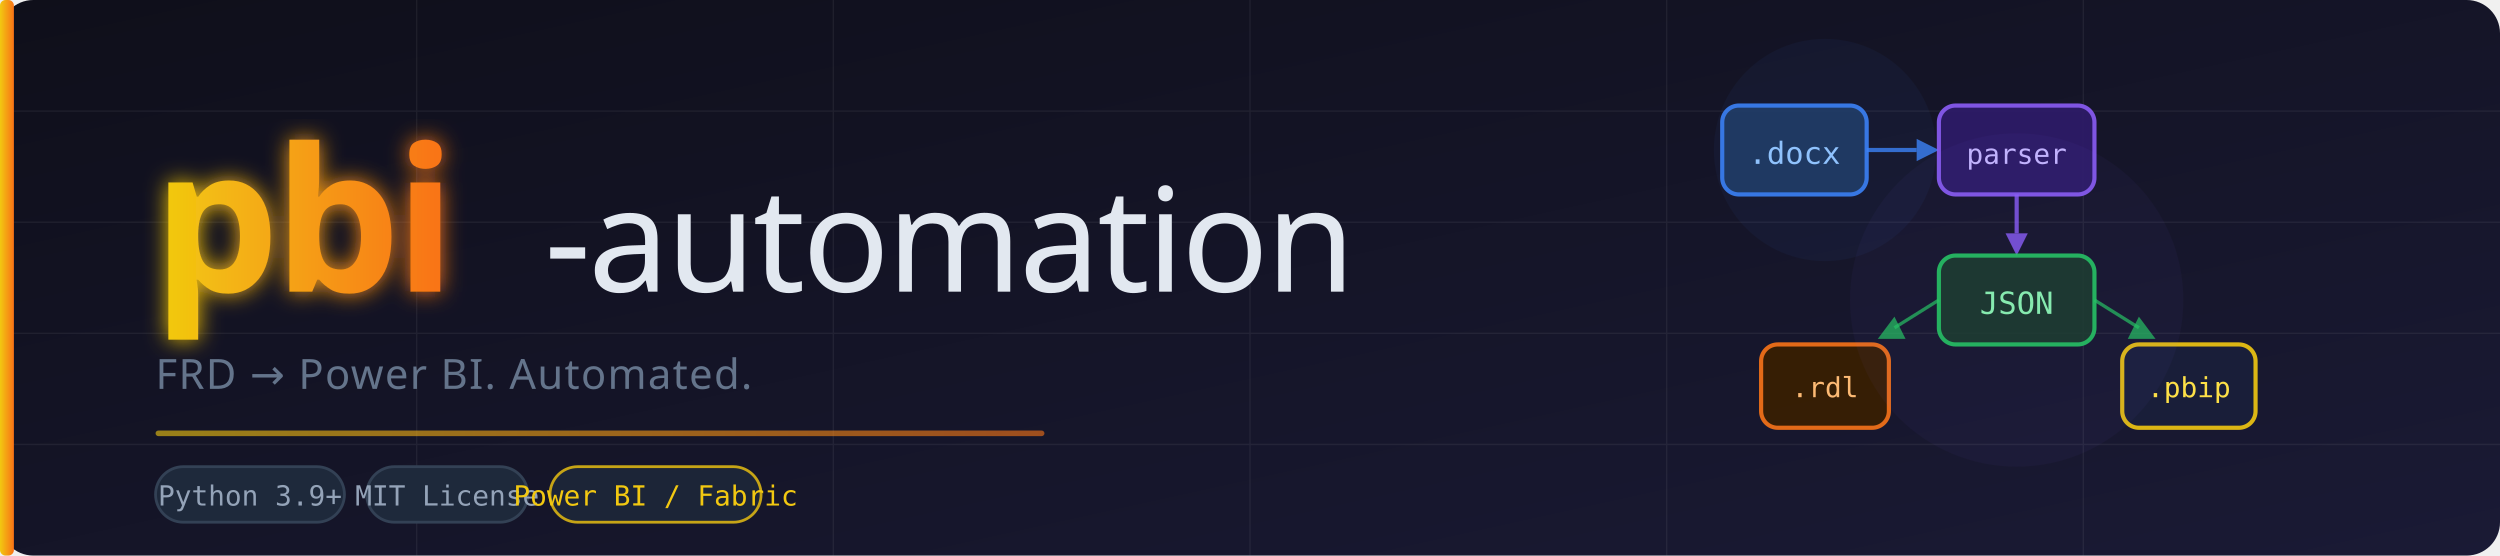
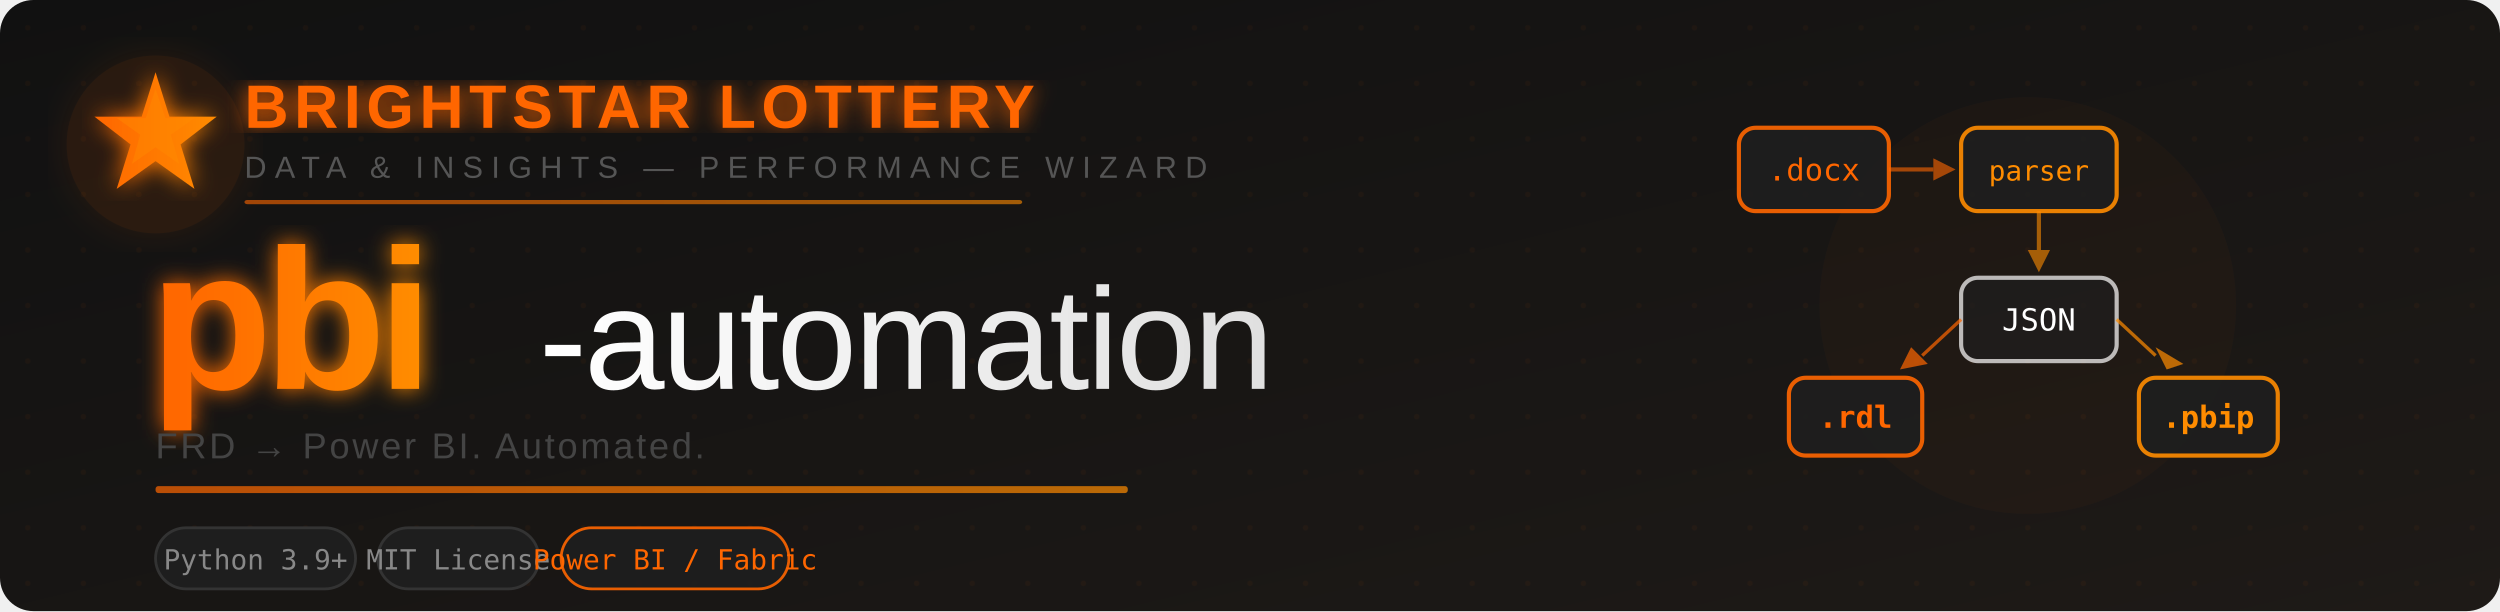
- <svg xmlns="http://www.w3.org/2000/svg" width="900" height="200" viewBox="0 0 900 200">
+ <svg xmlns="http://www.w3.org/2000/svg" width="900" height="220" viewBox="0 0 900 220">
  <defs>
    <linearGradient id="bgGrad" x1="0%" y1="0%" x2="100%" y2="100%">
-       <stop offset="0%" style="stop-color:#0f0f1a;stop-opacity:1" />
-       <stop offset="100%" style="stop-color:#1a1a35;stop-opacity:1" />
+       <stop offset="0%" style="stop-color:#111111" />
+       <stop offset="100%" style="stop-color:#1e1a17" />
    </linearGradient>
-     <linearGradient id="accentGrad" x1="0%" y1="0%" x2="100%" y2="0%">
-       <stop offset="0%" style="stop-color:#F2C811;stop-opacity:1" />
-       <stop offset="100%" style="stop-color:#f97316;stop-opacity:1" />
+     <linearGradient id="brandOrange" x1="0%" y1="0%" x2="100%" y2="0%">
+       <stop offset="0%" style="stop-color:#FF6600" />
+       <stop offset="100%" style="stop-color:#FF8C00" />
    </linearGradient>
-     <linearGradient id="pipeGrad" x1="0%" y1="0%" x2="100%" y2="0%">
-       <stop offset="0%" style="stop-color:#3b82f6;stop-opacity:0.8" />
-       <stop offset="100%" style="stop-color:#8b5cf6;stop-opacity:0.8" />
+     <linearGradient id="textFade" x1="0%" y1="0%" x2="100%" y2="0%">
+       <stop offset="0%" style="stop-color:#FFFFFF" />
+       <stop offset="100%" style="stop-color:#e0e0e0" />
    </linearGradient>
-     <filter id="glow">
-       <feGaussianBlur stdDeviation="3" result="coloredBlur" />
-       <feMerge>
-         <feMergeNode in="coloredBlur" />
-         <feMergeNode in="SourceGraphic" />
-       </feMerge>
-     </filter>
-     <filter id="textGlow">
+     <filter id="logoGlow">
      <feGaussianBlur stdDeviation="4" result="coloredBlur" />
      <feMerge>
        <feMergeNode in="coloredBlur" />
        <feMergeNode in="SourceGraphic" />
      </feMerge>
    </filter>
+     <filter id="softGlow">
+       <feGaussianBlur stdDeviation="6" result="coloredBlur" />
+       <feMerge>
+         <feMergeNode in="coloredBlur" />
+         <feMergeNode in="SourceGraphic" />
+       </feMerge>
+     </filter>
  </defs>
-   <rect width="900" height="200" fill="url(#bgGrad)" rx="12" />
-   <g opacity="0.06" stroke="#ffffff" stroke-width="0.5">
-     <line x1="0" y1="40" x2="900" y2="40" />
-     <line x1="0" y1="80" x2="900" y2="80" />
-     <line x1="0" y1="120" x2="900" y2="120" />
-     <line x1="0" y1="160" x2="900" y2="160" />
-     <line x1="150" y1="0" x2="150" y2="200" />
-     <line x1="300" y1="0" x2="300" y2="200" />
-     <line x1="450" y1="0" x2="450" y2="200" />
-     <line x1="600" y1="0" x2="600" y2="200" />
-     <line x1="750" y1="0" x2="750" y2="200" />
+   <rect width="900" height="220" fill="url(#bgGrad)" rx="12" />
+   <g opacity="0.04">
+     <pattern id="dots" x="0" y="0" width="20" height="20" patternUnits="userSpaceOnUse">
+       <circle cx="10" cy="10" r="1" fill="#FF6600" />
+     </pattern>
+     <rect width="900" height="220" fill="url(#dots)" rx="12" />
  </g>
-   <rect x="0" y="0" width="5" height="200" fill="url(#accentGrad)" rx="2" />
-   <rect x="620" y="38" width="52" height="32" rx="6" fill="#1e3a5f" stroke="#3b82f6" stroke-width="1.5" opacity="0.9" />
-   <text x="646" y="59" font-family="monospace" font-size="11" fill="#93c5fd" text-anchor="middle">.docx</text>
-   <line x1="672" y1="54" x2="690" y2="54" stroke="#3b82f6" stroke-width="1.5" marker-end="url(#arrow)" opacity="0.8" />
-   <polygon points="690,50 698,54 690,58" fill="#3b82f6" opacity="0.8" />
-   <rect x="698" y="38" width="56" height="32" rx="6" fill="#2d1b69" stroke="#8b5cf6" stroke-width="1.5" opacity="0.9" />
-   <text x="726" y="59" font-family="monospace" font-size="10" fill="#c4b5fd" text-anchor="middle">parser</text>
-   <line x1="726" y1="70" x2="726" y2="84" stroke="#8b5cf6" stroke-width="1.5" opacity="0.8" />
-   <polygon points="722,84 726,92 730,84" fill="#8b5cf6" opacity="0.8" />
-   <rect x="698" y="92" width="56" height="32" rx="6" fill="#1a3a2a" stroke="#22c55e" stroke-width="1.5" opacity="0.9" />
-   <text x="726" y="113" font-family="monospace" font-size="11" fill="#86efac" text-anchor="middle">JSON</text>
-   <line x1="698" y1="108" x2="682" y2="118" stroke="#22c55e" stroke-width="1.2" opacity="0.7" />
-   <polygon points="682,114 676,122 686,122" fill="#22c55e" opacity="0.7" />
-   <line x1="754" y1="108" x2="770" y2="118" stroke="#22c55e" stroke-width="1.2" opacity="0.7" />
-   <polygon points="770,114 776,122 766,122" fill="#22c55e" opacity="0.7" />
-   <rect x="634" y="124" width="46" height="30" rx="6" fill="#3a1f00" stroke="#f97316" stroke-width="1.5" opacity="0.9" />
-   <text x="657" y="143" font-family="monospace" font-size="10" fill="#fdba74" text-anchor="middle">.rdl</text>
-   <rect x="764" y="124" width="48" height="30" rx="6" fill="#1a1f3a" stroke="#F2C811" stroke-width="1.5" opacity="0.9" />
-   <text x="788" y="143" font-family="monospace" font-size="10" fill="#fde047" text-anchor="middle">.pbip</text>
-   <circle cx="726" cy="108" r="60" fill="#8b5cf6" opacity="0.04" />
-   <circle cx="657" cy="54" r="40" fill="#3b82f6" opacity="0.05" />
-   <text x="55" y="105" font-family="'Segoe UI', system-ui, sans-serif" font-size="72" font-weight="900" fill="url(#accentGrad)" filter="url(#textGlow)" letter-spacing="-2">pbi</text>
-   <text x="196" y="105" font-family="'Segoe UI', system-ui, sans-serif" font-size="52" font-weight="300" fill="#e2e8f0" letter-spacing="-1">-automation</text>
-   <text x="56" y="140" font-family="'Segoe UI', system-ui, sans-serif" font-size="15" font-weight="400" fill="#64748b" letter-spacing="0.5">FRD  →  Power BI.  Automated.</text>
-   <rect x="56" y="155" width="320" height="2" fill="url(#accentGrad)" rx="1" opacity="0.6" />
-   <rect x="56" y="168" width="68" height="20" rx="10" fill="#1e293b" stroke="#334155" stroke-width="1" />
-   <text x="90" y="182" font-family="monospace" font-size="10" fill="#94a3b8" text-anchor="middle">Python 3.9+</text>
-   <rect x="132" y="168" width="58" height="20" rx="10" fill="#1e293b" stroke="#334155" stroke-width="1" />
-   <text x="161" y="182" font-family="monospace" font-size="10" fill="#94a3b8" text-anchor="middle">MIT License</text>
-   <rect x="198" y="168" width="76" height="20" rx="10" fill="#1e293b" stroke="#F2C811" stroke-width="1" opacity="0.8" />
-   <text x="236" y="182" font-family="monospace" font-size="10" fill="#F2C811" text-anchor="middle">Power BI / Fabric</text>
+   <circle cx="56" cy="52" r="32" fill="#FF6600" opacity="0.10" filter="url(#softGlow)" />
+   <polygon points="56,26  61,42  78,42  65,52  70,68  56,58  42,68  47,52  34,42  51,42" fill="url(#brandOrange)" filter="url(#logoGlow)" />
+   <polygon points="56,32  59.5,42.5  70,42.5  61.5,48.5  64.5,59  56,53  47.5,59  50.5,48.5  42,42.5  52.5,42.5" fill="#FF8C00" opacity="0.4" />
+   <text x="88" y="46" font-family="'Segoe UI', Arial, sans-serif" font-size="22" font-weight="800" fill="#FF6600" letter-spacing="2" filter="url(#logoGlow)">BRIGHTSTAR LOTTERY</text>
+   <text x="88" y="64" font-family="'Segoe UI', Arial, sans-serif" font-size="11" font-weight="400" fill="#555555" letter-spacing="3">
+     DATA &amp; INSIGHTS — PERFORMANCE WIZARD
+   </text>
+   <rect x="88" y="72" width="280" height="1.5" fill="url(#brandOrange)" opacity="0.6" rx="1" />
+   <text x="54" y="140" font-family="'Segoe UI', Arial, sans-serif" font-size="72" font-weight="900" letter-spacing="-3" fill="url(#brandOrange)" filter="url(#logoGlow)">pbi</text>
+   <text x="194" y="140" font-family="'Segoe UI', Arial, sans-serif" font-size="52" font-weight="200" letter-spacing="-1" fill="url(#textFade)">-automation</text>
+   <text x="56" y="165" font-family="'Segoe UI', Arial, sans-serif" font-size="13" font-weight="400" fill="#444444" letter-spacing="1">
+     FRD  →  Power BI.  Automated.
+   </text>
+   <rect x="56" y="175" width="350" height="2.5" fill="url(#brandOrange)" opacity="0.7" rx="1" />
+   <rect x="56" y="190" width="72" height="22" rx="11" fill="#1e1e1e" stroke="#333333" stroke-width="1" />
+   <text x="92" y="205" font-family="monospace" font-size="10" fill="#888888" text-anchor="middle">Python 3.9+</text>
+   <rect x="136" y="190" width="58" height="22" rx="11" fill="#1e1e1e" stroke="#333333" stroke-width="1" />
+   <text x="165" y="205" font-family="monospace" font-size="10" fill="#888888" text-anchor="middle">MIT License</text>
+   <rect x="202" y="190" width="82" height="22" rx="11" fill="#1e1e1e" stroke="#FF6600" stroke-width="1" opacity="0.9" />
+   <text x="243" y="205" font-family="monospace" font-size="10" fill="#FF6600" text-anchor="middle">Power BI / Fabric</text>
+   <circle cx="730" cy="110" r="75" fill="#FF6600" opacity="0.03" />
+   <rect x="626" y="46" width="54" height="30" rx="6" fill="#1e1e1e" stroke="#FF6600" stroke-width="1.5" opacity="0.9" />
+   <text x="653" y="65" font-family="monospace" font-size="11" fill="#FF6600" text-anchor="middle">.docx</text>
+   <line x1="680" y1="61" x2="696" y2="61" stroke="#FF6600" stroke-width="1.5" opacity="0.6" />
+   <polygon points="696,57 704,61 696,65" fill="#FF6600" opacity="0.6" />
+   <rect x="706" y="46" width="56" height="30" rx="6" fill="#1e1e1e" stroke="#FF8C00" stroke-width="1.5" opacity="0.9" />
+   <text x="734" y="65" font-family="monospace" font-size="10" fill="#FF8C00" text-anchor="middle">parser</text>
+   <line x1="734" y1="76" x2="734" y2="90" stroke="#FF8C00" stroke-width="1.5" opacity="0.6" />
+   <polygon points="730,90 734,98 738,90" fill="#FF8C00" opacity="0.6" />
+   <rect x="706" y="100" width="56" height="30" rx="6" fill="#1e1e1e" stroke="#FFFFFF" stroke-width="1.5" opacity="0.7" />
+   <text x="734" y="119" font-family="monospace" font-size="11" fill="#FFFFFF" text-anchor="middle">JSON</text>
+   <line x1="706" y1="115" x2="692" y2="128" stroke="#FF6600" stroke-width="1.2" opacity="0.7" />
+   <polygon points="688,125 684,133 694,131" fill="#FF6600" opacity="0.7" />
+   <line x1="762" y1="115" x2="776" y2="128" stroke="#FF8C00" stroke-width="1.2" opacity="0.7" />
+   <polygon points="776,125 780,133 786,131" fill="#FF8C00" opacity="0.7" />
+   <rect x="644" y="136" width="48" height="28" rx="6" fill="#1e1e1e" stroke="#FF6600" stroke-width="1.5" opacity="0.9" />
+   <text x="668" y="154" font-family="monospace" font-size="11" fill="#FF6600" text-anchor="middle" font-weight="bold">.rdl</text>
+   <rect x="770" y="136" width="50" height="28" rx="6" fill="#1e1e1e" stroke="#FF8C00" stroke-width="1.5" opacity="0.9" />
+   <text x="795" y="154" font-family="monospace" font-size="11" fill="#FF8C00" text-anchor="middle" font-weight="bold">.pbip</text>
</svg>
